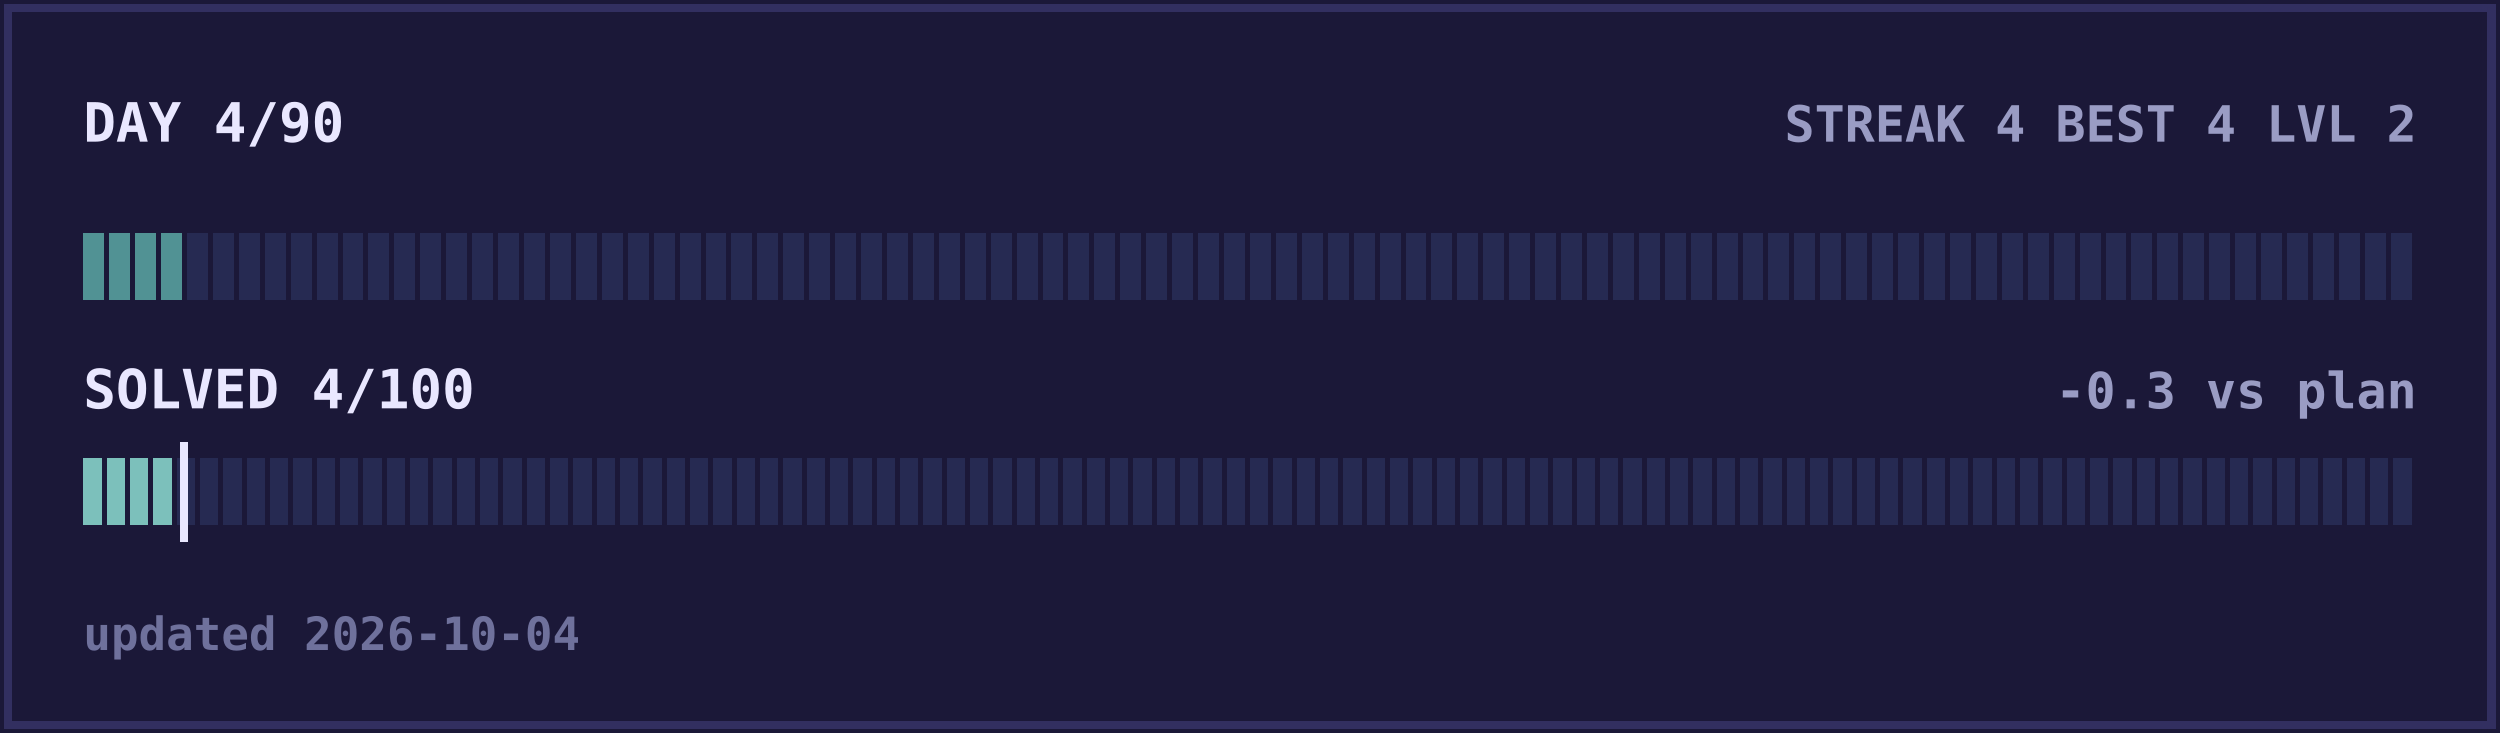
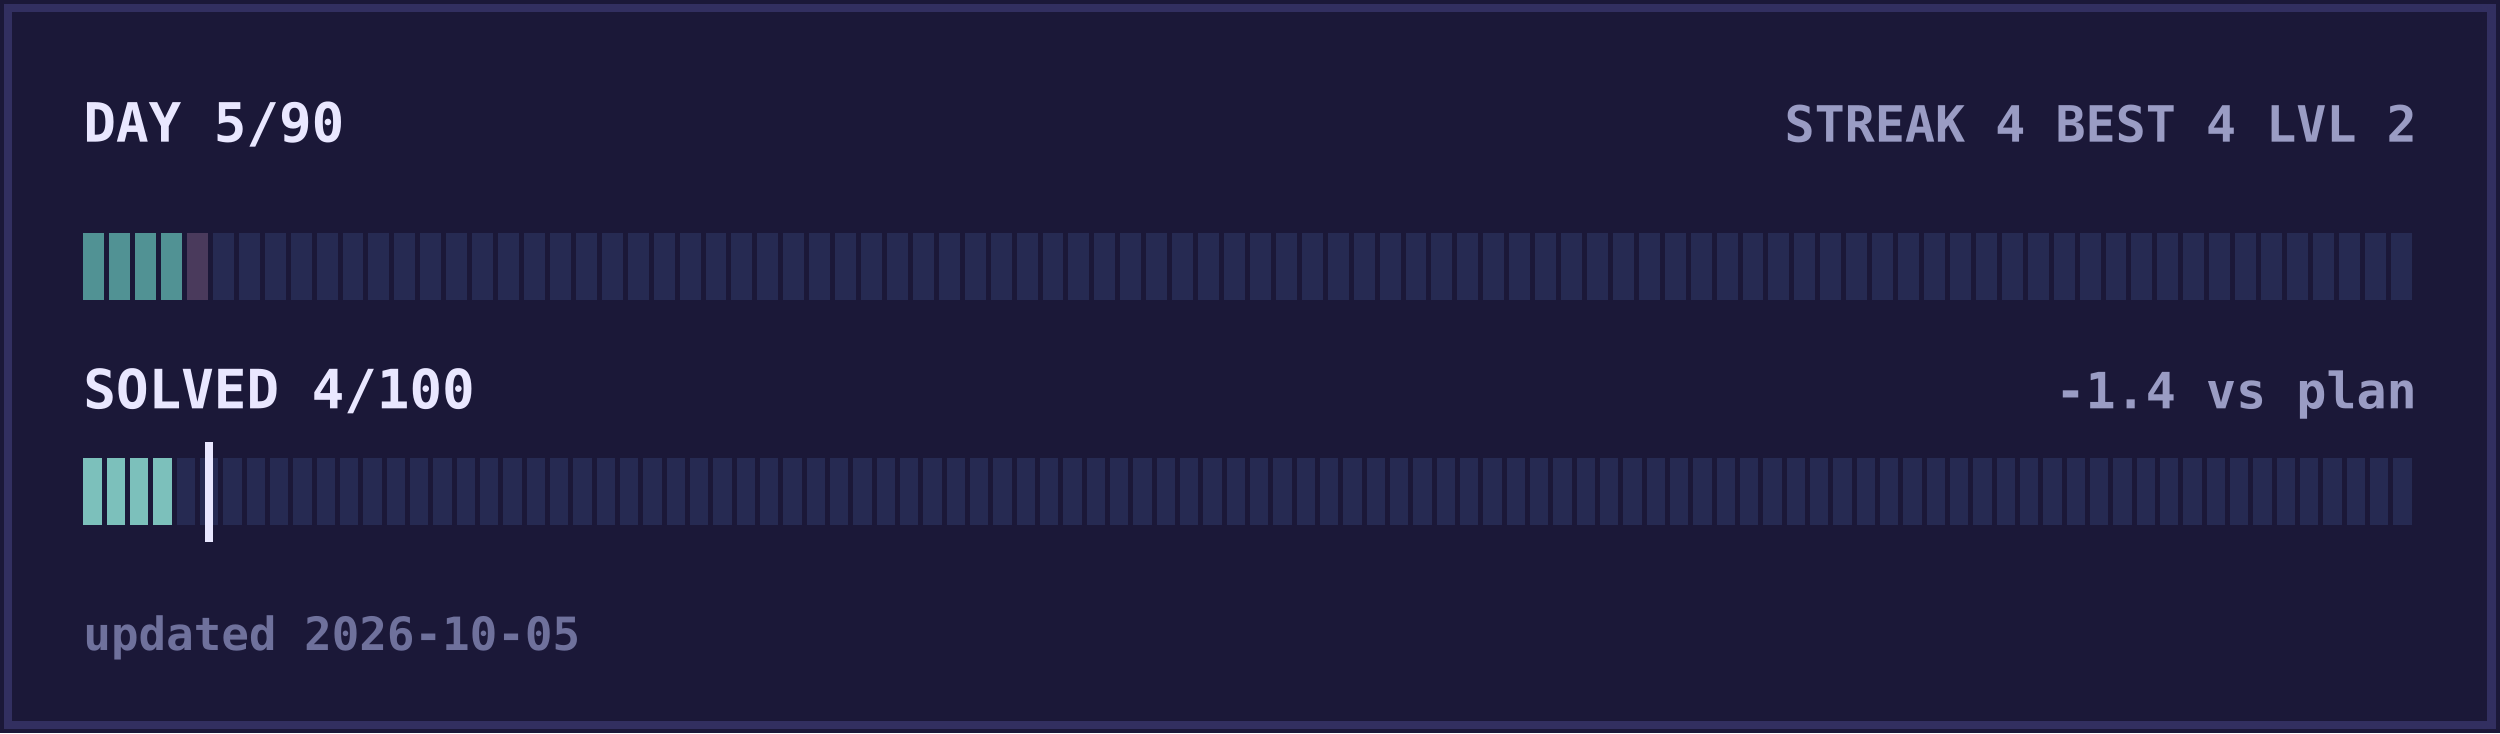
<svg xmlns="http://www.w3.org/2000/svg" width="600" height="176" viewBox="0 0 600 176" shape-rendering="crispEdges">
  <rect width="600" height="176" fill="#1b1838" />
  <rect x="2" y="2" width="596" height="172" fill="none" stroke="#322f60" stroke-width="2" />
-   <text x="20" y="34" fill="#e9e7ff" font-size="13" text-anchor="start" font-family="ui-monospace,Menlo,Consolas,monospace" font-weight="bold">DAY 4/90</text>
+   <text x="20" y="34" fill="#e9e7ff" font-size="13" text-anchor="start" font-family="ui-monospace,Menlo,Consolas,monospace" font-weight="bold">DAY 5/90</text>
  <text x="580" y="34" fill="#9a9cc4" font-size="12" text-anchor="end" font-family="ui-monospace,Menlo,Consolas,monospace" font-weight="bold">STREAK 4  BEST 4  LVL 2</text>
  <rect x="20.00" y="56" width="5.02" height="16" fill="#519294" />
  <rect x="26.22" y="56" width="5.02" height="16" fill="#519294" />
  <rect x="32.44" y="56" width="5.02" height="16" fill="#519294" />
  <rect x="38.67" y="56" width="5.02" height="16" fill="#519294" />
-   <rect x="44.89" y="56" width="5.02" height="16" fill="#262a52" />
+   <rect x="44.89" y="56" width="5.02" height="16" fill="#4a3a5c" />
  <rect x="51.11" y="56" width="5.02" height="16" fill="#262a52" />
  <rect x="57.33" y="56" width="5.02" height="16" fill="#262a52" />
  <rect x="63.56" y="56" width="5.02" height="16" fill="#262a52" />
  <rect x="69.78" y="56" width="5.02" height="16" fill="#262a52" />
  <rect x="76.00" y="56" width="5.02" height="16" fill="#262a52" />
  <rect x="82.22" y="56" width="5.02" height="16" fill="#262a52" />
  <rect x="88.44" y="56" width="5.02" height="16" fill="#262a52" />
  <rect x="94.67" y="56" width="5.02" height="16" fill="#262a52" />
  <rect x="100.89" y="56" width="5.02" height="16" fill="#262a52" />
  <rect x="107.11" y="56" width="5.02" height="16" fill="#262a52" />
  <rect x="113.33" y="56" width="5.02" height="16" fill="#262a52" />
  <rect x="119.56" y="56" width="5.02" height="16" fill="#262a52" />
  <rect x="125.78" y="56" width="5.02" height="16" fill="#262a52" />
  <rect x="132.00" y="56" width="5.02" height="16" fill="#262a52" />
  <rect x="138.22" y="56" width="5.02" height="16" fill="#262a52" />
  <rect x="144.44" y="56" width="5.02" height="16" fill="#262a52" />
  <rect x="150.67" y="56" width="5.02" height="16" fill="#262a52" />
  <rect x="156.89" y="56" width="5.02" height="16" fill="#262a52" />
  <rect x="163.11" y="56" width="5.02" height="16" fill="#262a52" />
  <rect x="169.33" y="56" width="5.02" height="16" fill="#262a52" />
  <rect x="175.56" y="56" width="5.02" height="16" fill="#262a52" />
  <rect x="181.78" y="56" width="5.02" height="16" fill="#262a52" />
  <rect x="188.00" y="56" width="5.02" height="16" fill="#262a52" />
  <rect x="194.22" y="56" width="5.02" height="16" fill="#262a52" />
  <rect x="200.44" y="56" width="5.02" height="16" fill="#262a52" />
  <rect x="206.67" y="56" width="5.02" height="16" fill="#262a52" />
  <rect x="212.89" y="56" width="5.02" height="16" fill="#262a52" />
  <rect x="219.11" y="56" width="5.02" height="16" fill="#262a52" />
  <rect x="225.33" y="56" width="5.02" height="16" fill="#262a52" />
  <rect x="231.56" y="56" width="5.02" height="16" fill="#262a52" />
  <rect x="237.78" y="56" width="5.02" height="16" fill="#262a52" />
  <rect x="244.00" y="56" width="5.02" height="16" fill="#262a52" />
  <rect x="250.22" y="56" width="5.02" height="16" fill="#262a52" />
  <rect x="256.44" y="56" width="5.02" height="16" fill="#262a52" />
  <rect x="262.67" y="56" width="5.02" height="16" fill="#262a52" />
  <rect x="268.89" y="56" width="5.02" height="16" fill="#262a52" />
  <rect x="275.11" y="56" width="5.02" height="16" fill="#262a52" />
  <rect x="281.33" y="56" width="5.02" height="16" fill="#262a52" />
  <rect x="287.56" y="56" width="5.02" height="16" fill="#262a52" />
  <rect x="293.78" y="56" width="5.02" height="16" fill="#262a52" />
  <rect x="300.00" y="56" width="5.02" height="16" fill="#262a52" />
  <rect x="306.22" y="56" width="5.02" height="16" fill="#262a52" />
  <rect x="312.44" y="56" width="5.02" height="16" fill="#262a52" />
  <rect x="318.67" y="56" width="5.02" height="16" fill="#262a52" />
  <rect x="324.89" y="56" width="5.02" height="16" fill="#262a52" />
  <rect x="331.11" y="56" width="5.02" height="16" fill="#262a52" />
  <rect x="337.33" y="56" width="5.02" height="16" fill="#262a52" />
  <rect x="343.56" y="56" width="5.02" height="16" fill="#262a52" />
  <rect x="349.78" y="56" width="5.02" height="16" fill="#262a52" />
  <rect x="356.00" y="56" width="5.02" height="16" fill="#262a52" />
  <rect x="362.22" y="56" width="5.02" height="16" fill="#262a52" />
  <rect x="368.44" y="56" width="5.02" height="16" fill="#262a52" />
  <rect x="374.67" y="56" width="5.02" height="16" fill="#262a52" />
  <rect x="380.89" y="56" width="5.02" height="16" fill="#262a52" />
  <rect x="387.11" y="56" width="5.02" height="16" fill="#262a52" />
  <rect x="393.33" y="56" width="5.02" height="16" fill="#262a52" />
  <rect x="399.56" y="56" width="5.02" height="16" fill="#262a52" />
  <rect x="405.78" y="56" width="5.02" height="16" fill="#262a52" />
  <rect x="412.00" y="56" width="5.02" height="16" fill="#262a52" />
  <rect x="418.22" y="56" width="5.02" height="16" fill="#262a52" />
  <rect x="424.44" y="56" width="5.02" height="16" fill="#262a52" />
  <rect x="430.67" y="56" width="5.02" height="16" fill="#262a52" />
  <rect x="436.89" y="56" width="5.02" height="16" fill="#262a52" />
  <rect x="443.11" y="56" width="5.02" height="16" fill="#262a52" />
  <rect x="449.33" y="56" width="5.02" height="16" fill="#262a52" />
  <rect x="455.56" y="56" width="5.02" height="16" fill="#262a52" />
  <rect x="461.78" y="56" width="5.02" height="16" fill="#262a52" />
  <rect x="468.00" y="56" width="5.02" height="16" fill="#262a52" />
  <rect x="474.22" y="56" width="5.02" height="16" fill="#262a52" />
  <rect x="480.44" y="56" width="5.02" height="16" fill="#262a52" />
  <rect x="486.67" y="56" width="5.02" height="16" fill="#262a52" />
  <rect x="492.89" y="56" width="5.02" height="16" fill="#262a52" />
  <rect x="499.11" y="56" width="5.02" height="16" fill="#262a52" />
  <rect x="505.33" y="56" width="5.02" height="16" fill="#262a52" />
  <rect x="511.56" y="56" width="5.02" height="16" fill="#262a52" />
  <rect x="517.78" y="56" width="5.02" height="16" fill="#262a52" />
  <rect x="524.00" y="56" width="5.02" height="16" fill="#262a52" />
  <rect x="530.22" y="56" width="5.02" height="16" fill="#262a52" />
  <rect x="536.44" y="56" width="5.02" height="16" fill="#262a52" />
  <rect x="542.67" y="56" width="5.02" height="16" fill="#262a52" />
  <rect x="548.89" y="56" width="5.02" height="16" fill="#262a52" />
  <rect x="555.11" y="56" width="5.02" height="16" fill="#262a52" />
  <rect x="561.33" y="56" width="5.02" height="16" fill="#262a52" />
  <rect x="567.56" y="56" width="5.02" height="16" fill="#262a52" />
  <rect x="573.78" y="56" width="5.02" height="16" fill="#262a52" />
  <text x="20" y="98" fill="#e9e7ff" font-size="13" text-anchor="start" font-family="ui-monospace,Menlo,Consolas,monospace" font-weight="bold">SOLVED 4/100</text>
-   <text x="580" y="98" fill="#9a9cc4" font-size="12" text-anchor="end" font-family="ui-monospace,Menlo,Consolas,monospace" font-weight="bold">-0.3 vs plan</text>
+   <text x="580" y="98" fill="#9a9cc4" font-size="12" text-anchor="end" font-family="ui-monospace,Menlo,Consolas,monospace" font-weight="bold">-1.4 vs plan</text>
  <rect x="20.00" y="110" width="4.40" height="16" fill="#7cc0bb" />
  <rect x="25.60" y="110" width="4.40" height="16" fill="#7cc0bb" />
  <rect x="31.20" y="110" width="4.40" height="16" fill="#7cc0bb" />
  <rect x="36.80" y="110" width="4.40" height="16" fill="#7cc0bb" />
  <rect x="42.40" y="110" width="4.40" height="16" fill="#262a52" />
  <rect x="48.00" y="110" width="4.40" height="16" fill="#262a52" />
  <rect x="53.60" y="110" width="4.40" height="16" fill="#262a52" />
  <rect x="59.20" y="110" width="4.40" height="16" fill="#262a52" />
  <rect x="64.80" y="110" width="4.40" height="16" fill="#262a52" />
  <rect x="70.40" y="110" width="4.40" height="16" fill="#262a52" />
  <rect x="76.00" y="110" width="4.40" height="16" fill="#262a52" />
  <rect x="81.60" y="110" width="4.40" height="16" fill="#262a52" />
  <rect x="87.20" y="110" width="4.40" height="16" fill="#262a52" />
  <rect x="92.80" y="110" width="4.40" height="16" fill="#262a52" />
  <rect x="98.40" y="110" width="4.40" height="16" fill="#262a52" />
  <rect x="104.00" y="110" width="4.40" height="16" fill="#262a52" />
  <rect x="109.60" y="110" width="4.40" height="16" fill="#262a52" />
  <rect x="115.20" y="110" width="4.40" height="16" fill="#262a52" />
  <rect x="120.80" y="110" width="4.40" height="16" fill="#262a52" />
  <rect x="126.40" y="110" width="4.40" height="16" fill="#262a52" />
  <rect x="132.00" y="110" width="4.40" height="16" fill="#262a52" />
  <rect x="137.60" y="110" width="4.40" height="16" fill="#262a52" />
  <rect x="143.20" y="110" width="4.40" height="16" fill="#262a52" />
  <rect x="148.80" y="110" width="4.40" height="16" fill="#262a52" />
  <rect x="154.40" y="110" width="4.40" height="16" fill="#262a52" />
  <rect x="160.00" y="110" width="4.40" height="16" fill="#262a52" />
  <rect x="165.60" y="110" width="4.40" height="16" fill="#262a52" />
  <rect x="171.20" y="110" width="4.40" height="16" fill="#262a52" />
  <rect x="176.80" y="110" width="4.40" height="16" fill="#262a52" />
  <rect x="182.40" y="110" width="4.40" height="16" fill="#262a52" />
  <rect x="188.00" y="110" width="4.40" height="16" fill="#262a52" />
  <rect x="193.60" y="110" width="4.40" height="16" fill="#262a52" />
  <rect x="199.20" y="110" width="4.40" height="16" fill="#262a52" />
  <rect x="204.80" y="110" width="4.40" height="16" fill="#262a52" />
  <rect x="210.40" y="110" width="4.40" height="16" fill="#262a52" />
  <rect x="216.00" y="110" width="4.40" height="16" fill="#262a52" />
  <rect x="221.60" y="110" width="4.40" height="16" fill="#262a52" />
  <rect x="227.20" y="110" width="4.40" height="16" fill="#262a52" />
  <rect x="232.80" y="110" width="4.40" height="16" fill="#262a52" />
  <rect x="238.40" y="110" width="4.40" height="16" fill="#262a52" />
  <rect x="244.00" y="110" width="4.40" height="16" fill="#262a52" />
  <rect x="249.60" y="110" width="4.40" height="16" fill="#262a52" />
  <rect x="255.20" y="110" width="4.40" height="16" fill="#262a52" />
  <rect x="260.80" y="110" width="4.40" height="16" fill="#262a52" />
  <rect x="266.40" y="110" width="4.40" height="16" fill="#262a52" />
  <rect x="272.00" y="110" width="4.40" height="16" fill="#262a52" />
  <rect x="277.60" y="110" width="4.40" height="16" fill="#262a52" />
  <rect x="283.20" y="110" width="4.40" height="16" fill="#262a52" />
  <rect x="288.80" y="110" width="4.40" height="16" fill="#262a52" />
  <rect x="294.40" y="110" width="4.40" height="16" fill="#262a52" />
  <rect x="300.00" y="110" width="4.40" height="16" fill="#262a52" />
  <rect x="305.60" y="110" width="4.40" height="16" fill="#262a52" />
  <rect x="311.20" y="110" width="4.40" height="16" fill="#262a52" />
  <rect x="316.80" y="110" width="4.40" height="16" fill="#262a52" />
  <rect x="322.40" y="110" width="4.40" height="16" fill="#262a52" />
  <rect x="328.00" y="110" width="4.40" height="16" fill="#262a52" />
  <rect x="333.60" y="110" width="4.40" height="16" fill="#262a52" />
  <rect x="339.20" y="110" width="4.40" height="16" fill="#262a52" />
  <rect x="344.80" y="110" width="4.40" height="16" fill="#262a52" />
  <rect x="350.40" y="110" width="4.40" height="16" fill="#262a52" />
  <rect x="356.00" y="110" width="4.40" height="16" fill="#262a52" />
  <rect x="361.60" y="110" width="4.40" height="16" fill="#262a52" />
  <rect x="367.20" y="110" width="4.40" height="16" fill="#262a52" />
  <rect x="372.80" y="110" width="4.40" height="16" fill="#262a52" />
  <rect x="378.40" y="110" width="4.40" height="16" fill="#262a52" />
  <rect x="384.00" y="110" width="4.40" height="16" fill="#262a52" />
  <rect x="389.60" y="110" width="4.40" height="16" fill="#262a52" />
  <rect x="395.20" y="110" width="4.40" height="16" fill="#262a52" />
  <rect x="400.80" y="110" width="4.40" height="16" fill="#262a52" />
  <rect x="406.40" y="110" width="4.40" height="16" fill="#262a52" />
  <rect x="412.00" y="110" width="4.40" height="16" fill="#262a52" />
  <rect x="417.60" y="110" width="4.40" height="16" fill="#262a52" />
  <rect x="423.20" y="110" width="4.40" height="16" fill="#262a52" />
  <rect x="428.80" y="110" width="4.40" height="16" fill="#262a52" />
  <rect x="434.40" y="110" width="4.40" height="16" fill="#262a52" />
  <rect x="440.00" y="110" width="4.40" height="16" fill="#262a52" />
  <rect x="445.60" y="110" width="4.40" height="16" fill="#262a52" />
  <rect x="451.20" y="110" width="4.40" height="16" fill="#262a52" />
  <rect x="456.80" y="110" width="4.40" height="16" fill="#262a52" />
  <rect x="462.40" y="110" width="4.40" height="16" fill="#262a52" />
  <rect x="468.00" y="110" width="4.40" height="16" fill="#262a52" />
  <rect x="473.60" y="110" width="4.40" height="16" fill="#262a52" />
  <rect x="479.20" y="110" width="4.40" height="16" fill="#262a52" />
  <rect x="484.80" y="110" width="4.40" height="16" fill="#262a52" />
  <rect x="490.40" y="110" width="4.40" height="16" fill="#262a52" />
  <rect x="496.00" y="110" width="4.40" height="16" fill="#262a52" />
  <rect x="501.60" y="110" width="4.40" height="16" fill="#262a52" />
  <rect x="507.20" y="110" width="4.40" height="16" fill="#262a52" />
  <rect x="512.80" y="110" width="4.40" height="16" fill="#262a52" />
  <rect x="518.40" y="110" width="4.40" height="16" fill="#262a52" />
  <rect x="524.00" y="110" width="4.40" height="16" fill="#262a52" />
  <rect x="529.60" y="110" width="4.40" height="16" fill="#262a52" />
  <rect x="535.20" y="110" width="4.40" height="16" fill="#262a52" />
  <rect x="540.80" y="110" width="4.40" height="16" fill="#262a52" />
  <rect x="546.40" y="110" width="4.40" height="16" fill="#262a52" />
  <rect x="552.00" y="110" width="4.40" height="16" fill="#262a52" />
  <rect x="557.60" y="110" width="4.40" height="16" fill="#262a52" />
  <rect x="563.20" y="110" width="4.40" height="16" fill="#262a52" />
  <rect x="568.80" y="110" width="4.40" height="16" fill="#262a52" />
  <rect x="574.40" y="110" width="4.40" height="16" fill="#262a52" />
-   <rect x="43.1" y="106" width="2" height="24" fill="#e9e7ff" />
-   <text x="20" y="156" fill="#6f719c" font-size="11" text-anchor="start" font-family="ui-monospace,Menlo,Consolas,monospace" font-weight="bold">updated 2026-10-04</text>
+   <rect x="49.2" y="106" width="2" height="24" fill="#e9e7ff" />
+   <text x="20" y="156" fill="#6f719c" font-size="11" text-anchor="start" font-family="ui-monospace,Menlo,Consolas,monospace" font-weight="bold">updated 2026-10-05</text>
</svg>
